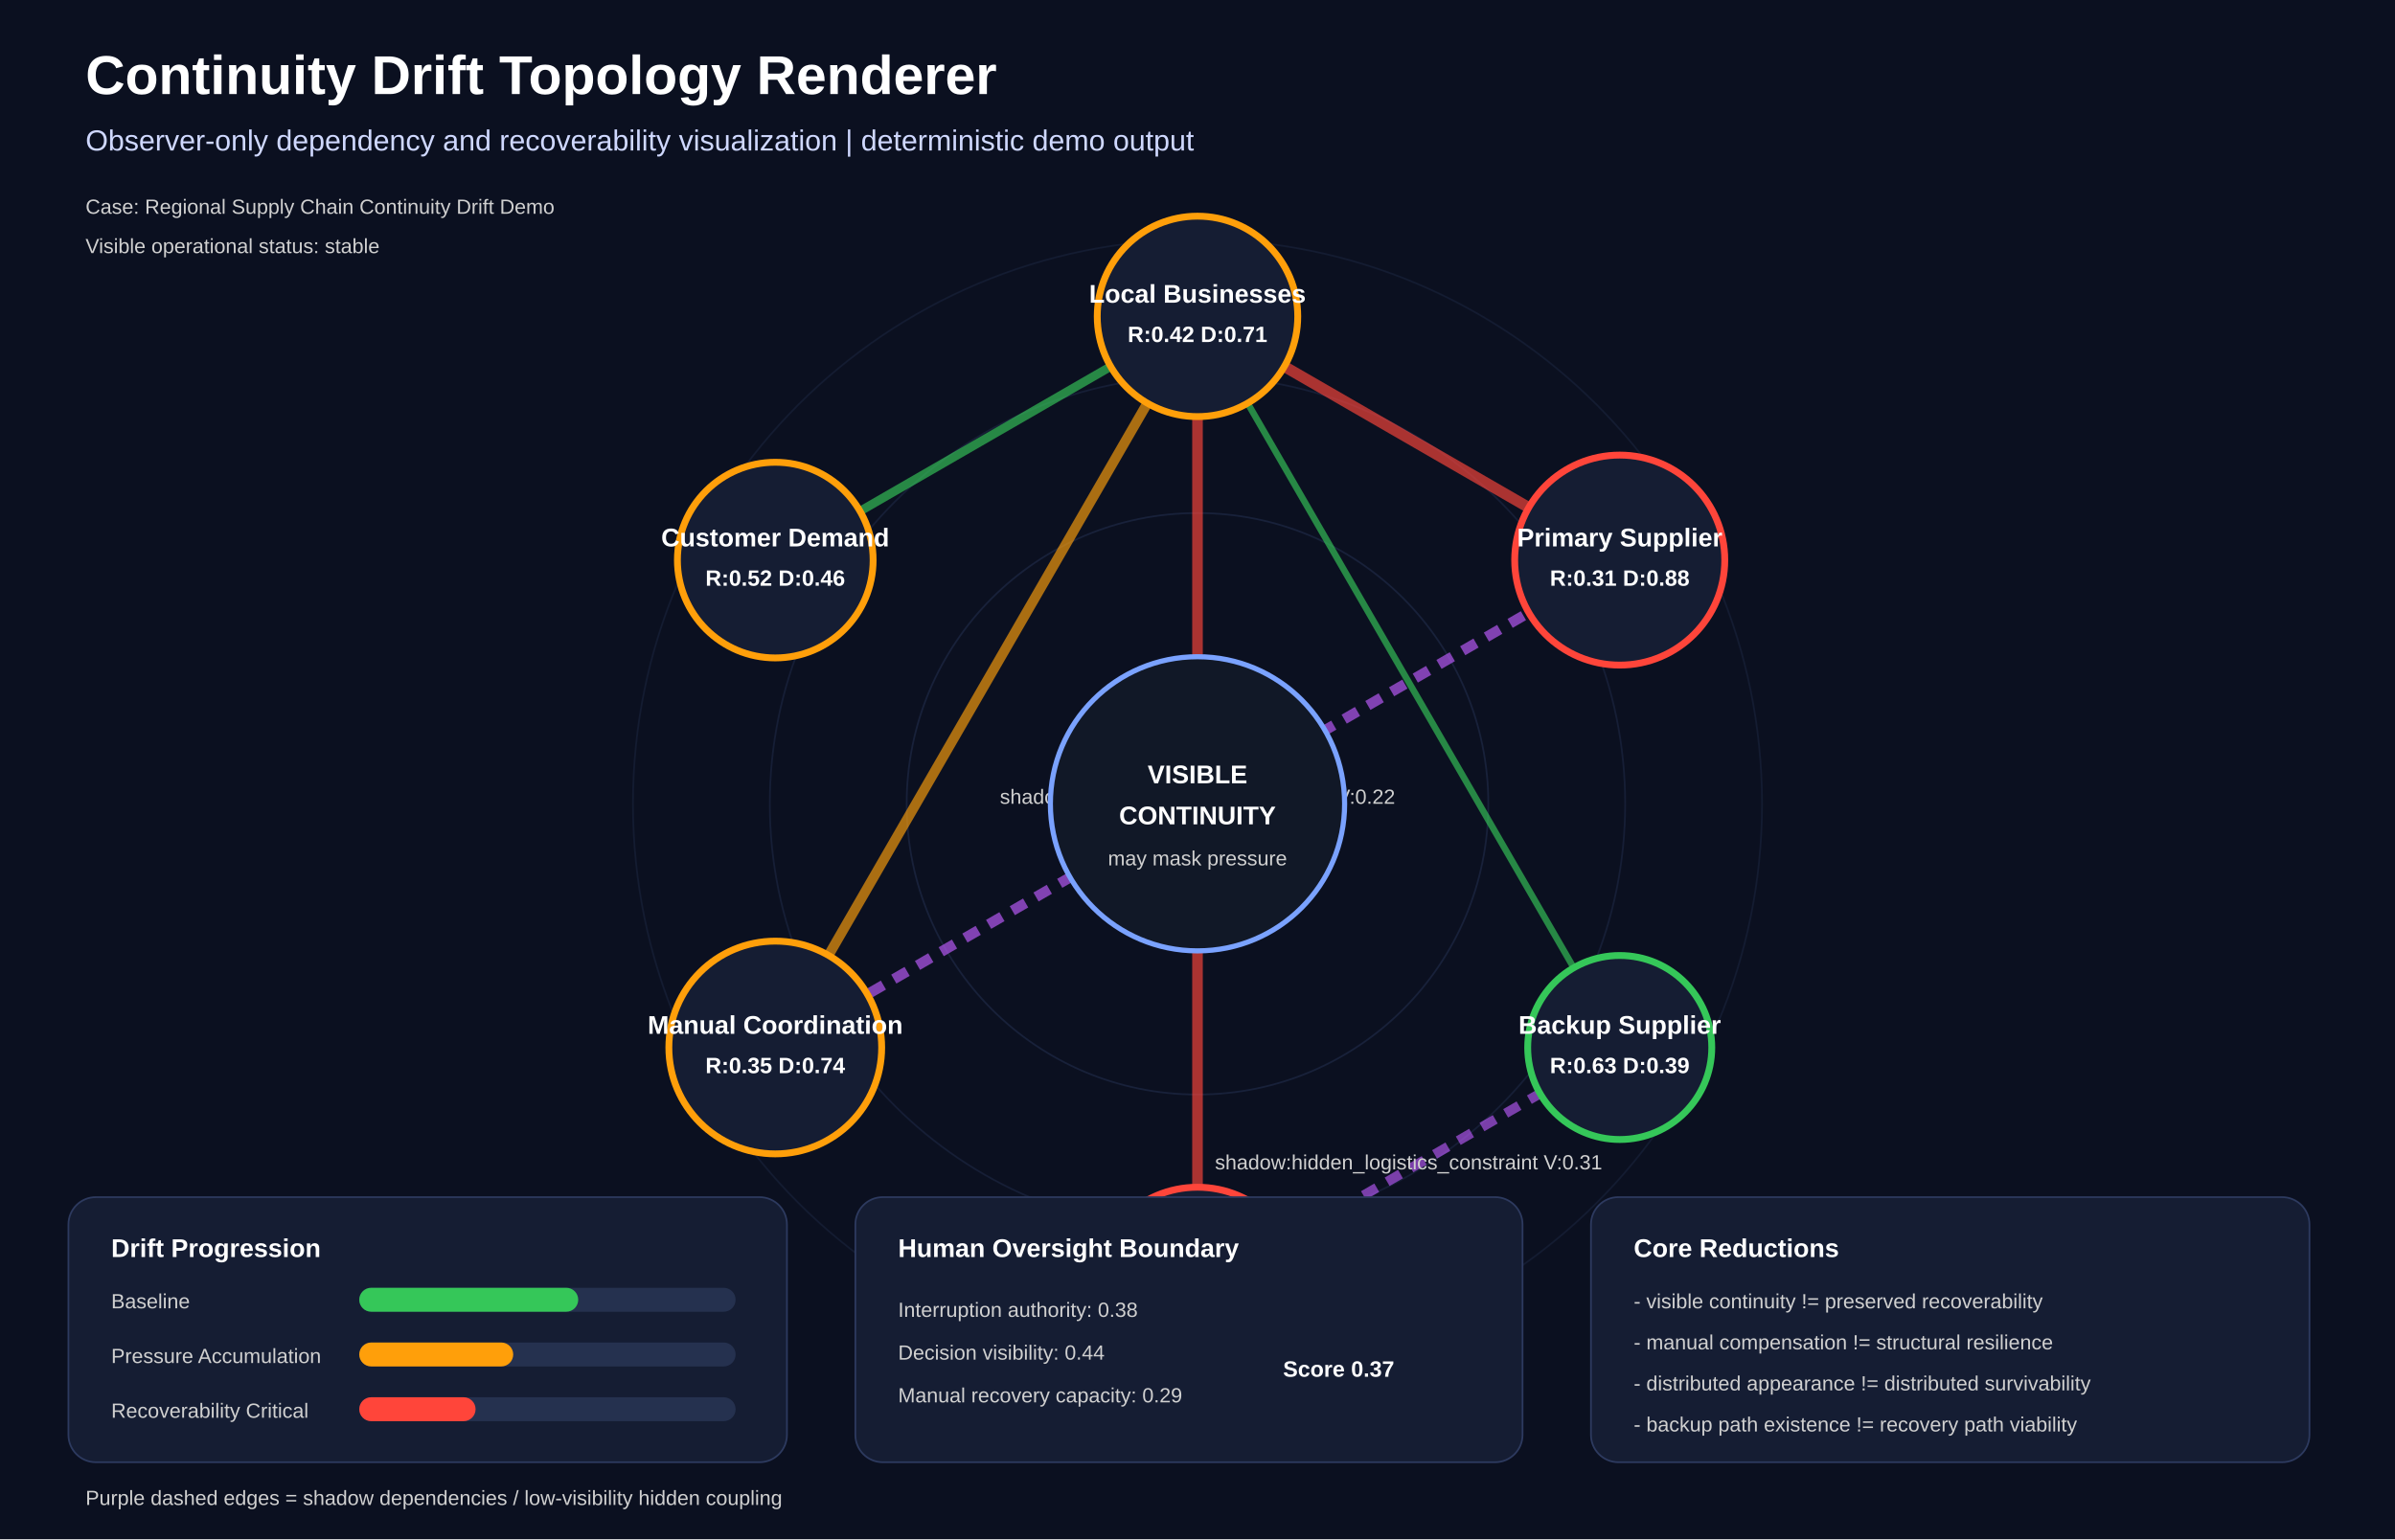
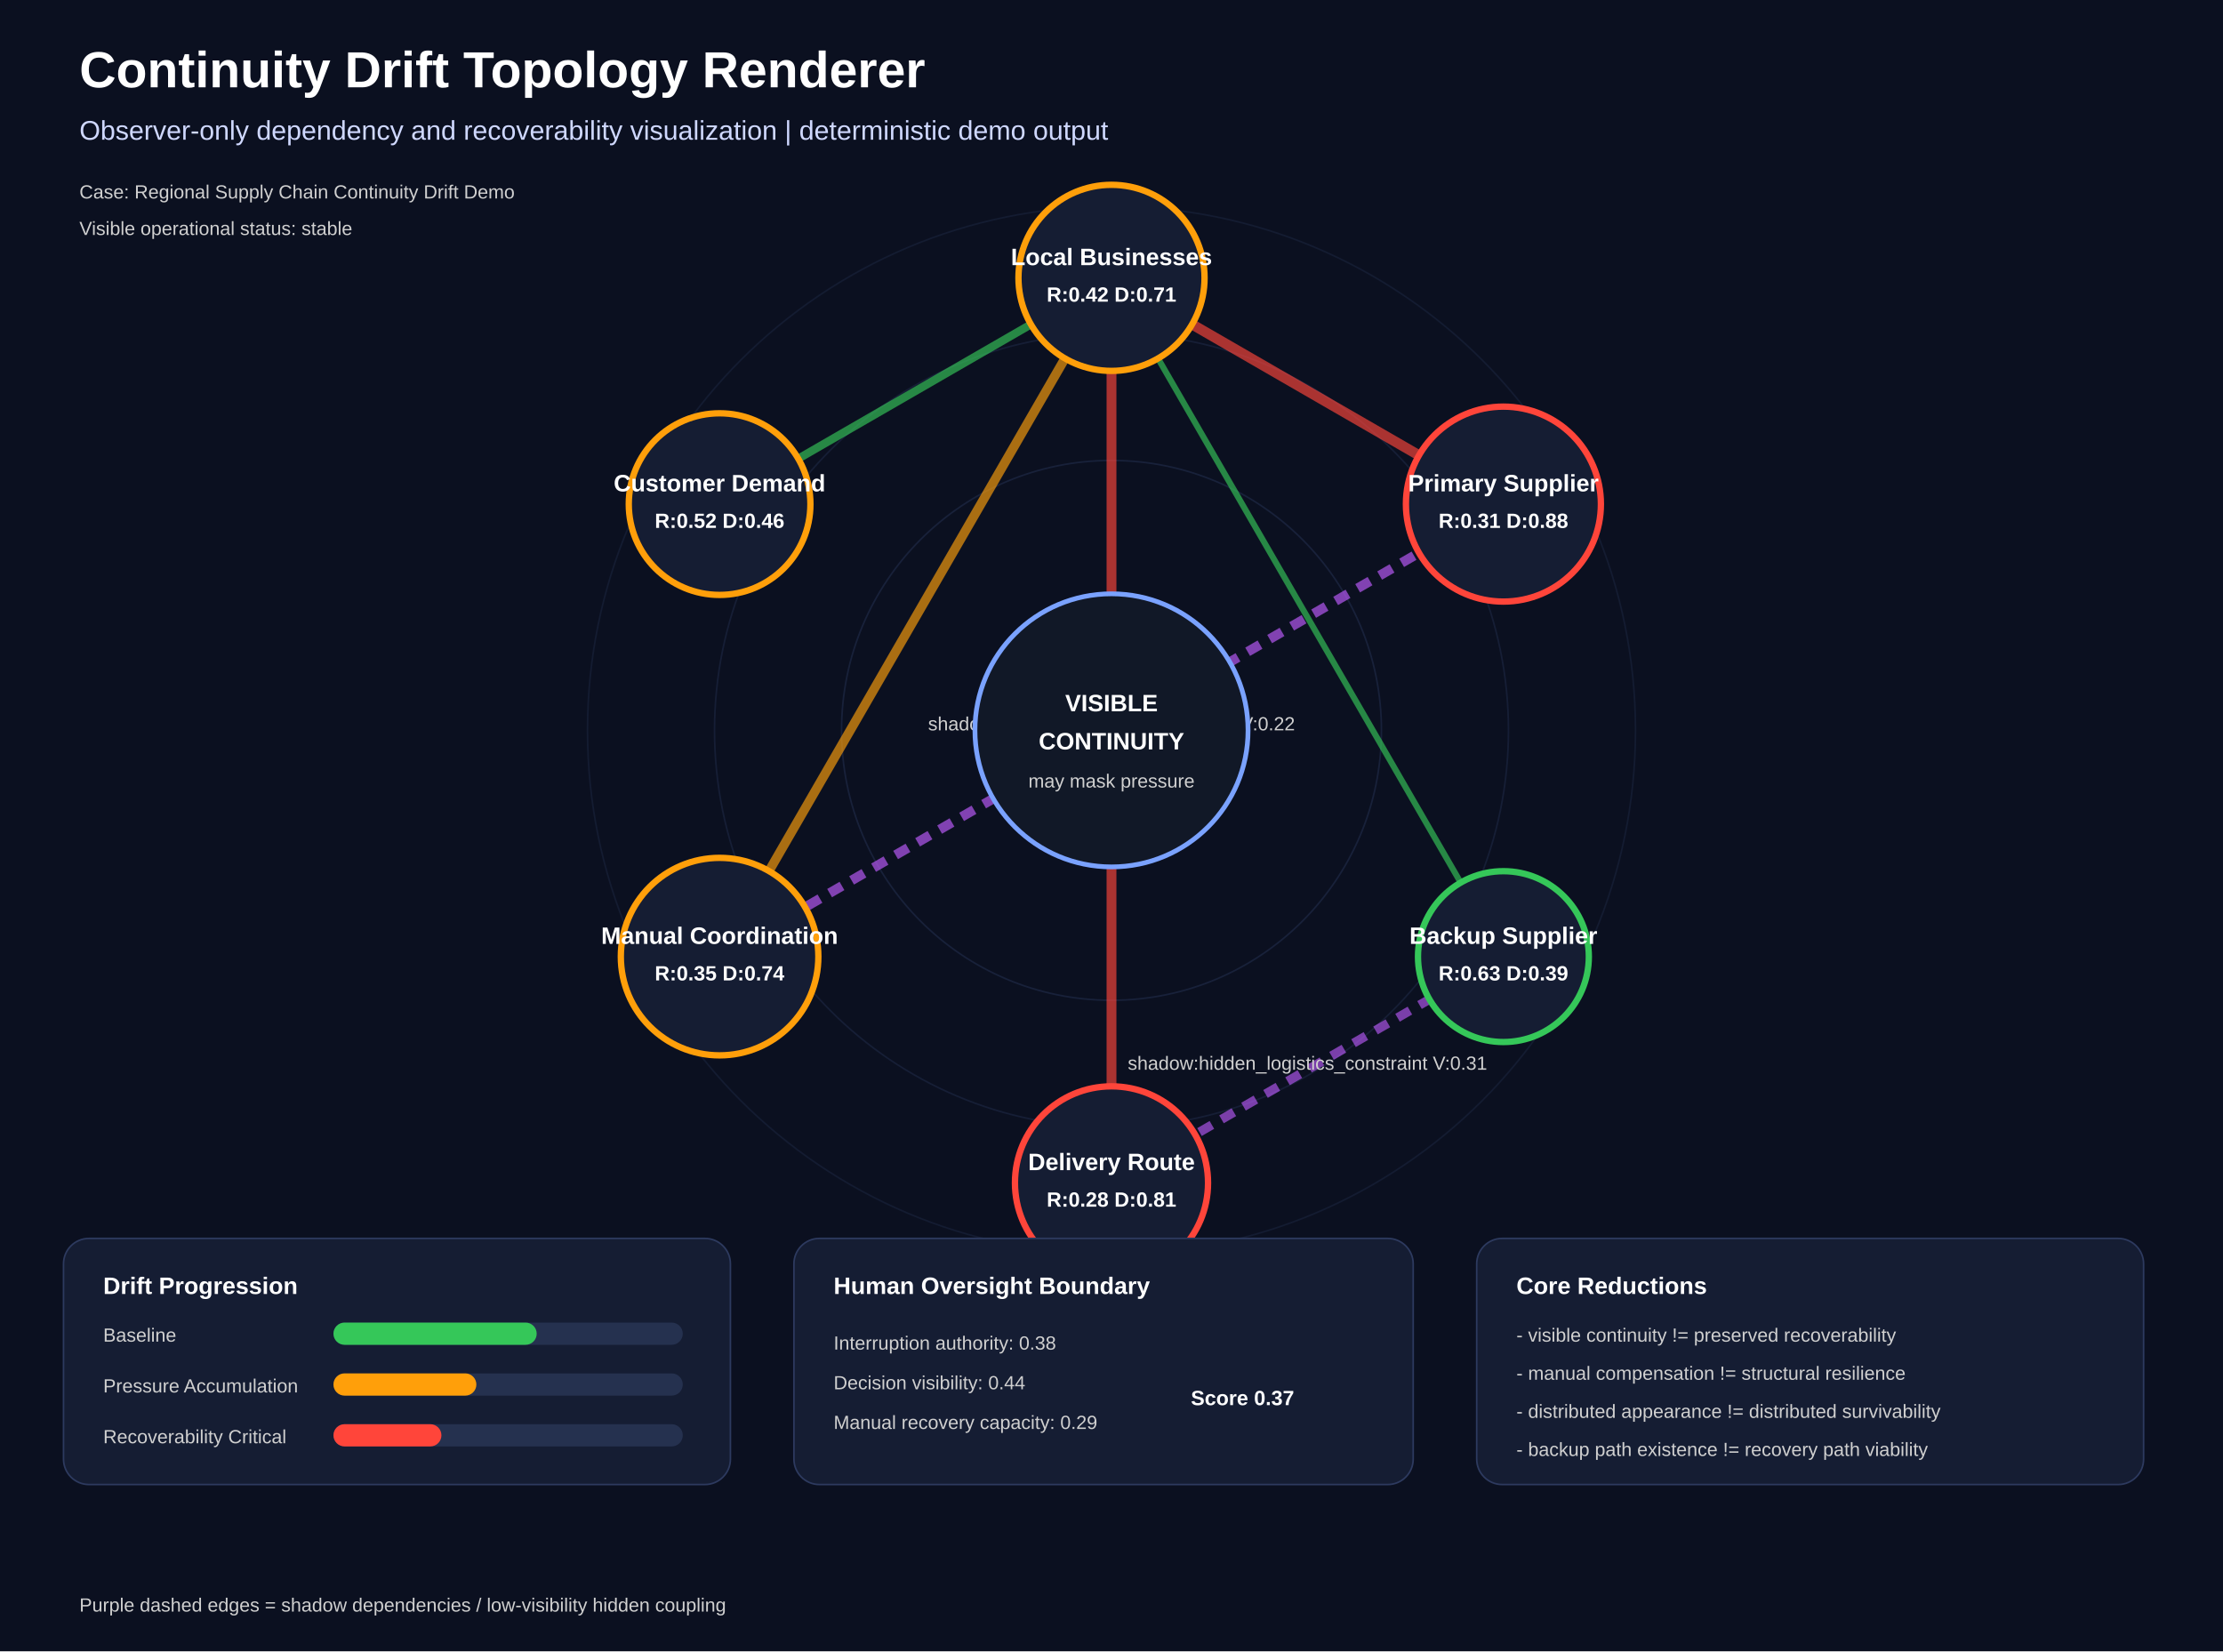
- <svg xmlns="http://www.w3.org/2000/svg" width="1400" height="900">
+ <svg xmlns="http://www.w3.org/2000/svg" width="1400" height="1040">
  <style>
    .title { font: bold 32px Arial, sans-serif; fill: #ffffff; }
    .subtitle { font: 17px Arial, sans-serif; fill: #cfd8ff; }
    .label { font: bold 15px Arial, sans-serif; fill: #ffffff; }
    .small { font: 12px Arial, sans-serif; fill: #d0d0d0; }
    .metric { font: bold 13px Arial, sans-serif; fill: #ffffff; }
  </style>
  <rect width="100%" height="100%" fill="#0b1020" />
  <text x="50" y="55" class="title">Continuity Drift Topology Renderer</text>
  <text x="50" y="88" class="subtitle">Observer-only dependency and recoverability visualization | deterministic demo output</text>
  <text x="50" y="125" class="small">Case: Regional Supply Chain Continuity Drift Demo</text>
  <text x="50" y="148" class="small">Visible operational status: stable</text>
-   <circle cx="700.0" cy="470.0" r="330" fill="none" stroke="#7aa2ff" stroke-width="1" opacity="0.08" />
-   <circle cx="700.0" cy="470.0" r="250" fill="none" stroke="#7aa2ff" stroke-width="1" opacity="0.1" />
-   <circle cx="700.0" cy="470.0" r="170" fill="none" stroke="#7aa2ff" stroke-width="1" opacity="0.12" />
-   <line x1="946.817" y1="327.5" x2="700.0" y2="185.0" stroke="#ff453a" stroke-width="6.45" opacity="0.65" />
-   <line x1="946.817" y1="612.5" x2="700.0" y2="185.0" stroke="#35c759" stroke-width="3.8" opacity="0.65" />
-   <line x1="700.0" y1="755.0" x2="700.0" y2="185.0" stroke="#ff453a" stroke-width="6.2" opacity="0.65" />
-   <line x1="453.183" y1="612.5" x2="700.0" y2="185.0" stroke="#ff9f0a" stroke-width="5.85" opacity="0.65" />
-   <line x1="453.183" y1="327.5" x2="700.0" y2="185.0" stroke="#35c759" stroke-width="5.1" opacity="0.65" />
-   <line x1="453.183" y1="612.5" x2="946.817" y2="327.5" stroke="#bf5cff" stroke-width="6.05" opacity="0.655" stroke-dasharray="9 7" />
-   <text x="700.0" y="470" class="small" text-anchor="middle" fill="#d8b4ff">shadow:undocumented_workaround V:0.22</text>
-   <line x1="700.0" y1="755.0" x2="946.817" y2="612.5" stroke="#bf5cff" stroke-width="5.7" opacity="0.62" stroke-dasharray="9 7" />
-   <text x="823.409" y="683.75" class="small" text-anchor="middle" fill="#d8b4ff">shadow:hidden_logistics_constraint V:0.31</text>
-   <circle cx="700.0" cy="185.0" r="58.6" fill="#151d33" stroke="#ff9f0a" stroke-width="4" />
-   <text x="700.0" y="177.0" class="label" text-anchor="middle">Local Businesses</text>
-   <text x="700.0" y="200.0" class="metric" text-anchor="middle">R:0.42 D:0.71</text>
-   <circle cx="946.817" cy="327.5" r="61.4" fill="#151d33" stroke="#ff453a" stroke-width="4" />
-   <text x="946.817" y="319.5" class="label" text-anchor="middle">Primary Supplier</text>
-   <text x="946.817" y="342.5" class="metric" text-anchor="middle">R:0.31 D:0.88</text>
-   <circle cx="946.817" cy="612.5" r="53.8" fill="#151d33" stroke="#35c759" stroke-width="4" />
-   <text x="946.817" y="604.5" class="label" text-anchor="middle">Backup Supplier</text>
-   <text x="946.817" y="627.5" class="metric" text-anchor="middle">R:0.63 D:0.39</text>
-   <circle cx="700.0" cy="755.0" r="60.8" fill="#151d33" stroke="#ff453a" stroke-width="4" />
-   <text x="700.0" y="747.0" class="label" text-anchor="middle">Delivery Route</text>
-   <text x="700.0" y="770.0" class="metric" text-anchor="middle">R:0.28 D:0.81</text>
-   <circle cx="453.183" cy="612.5" r="62.2" fill="#151d33" stroke="#ff9f0a" stroke-width="4" />
-   <text x="453.183" y="604.5" class="label" text-anchor="middle">Manual Coordination</text>
-   <text x="453.183" y="627.5" class="metric" text-anchor="middle">R:0.35 D:0.74</text>
-   <circle cx="453.183" cy="327.5" r="57.2" fill="#151d33" stroke="#ff9f0a" stroke-width="4" />
-   <text x="453.183" y="319.5" class="label" text-anchor="middle">Customer Demand</text>
-   <text x="453.183" y="342.5" class="metric" text-anchor="middle">R:0.52 D:0.46</text>
-   <circle cx="700.0" cy="470.0" r="86" fill="#111827" stroke="#7aa2ff" stroke-width="3" />
-   <text x="700.0" y="458.0" class="label" text-anchor="middle">VISIBLE</text>
-   <text x="700.0" y="482.0" class="label" text-anchor="middle">CONTINUITY</text>
-   <text x="700.0" y="506.0" class="small" text-anchor="middle">may mask pressure</text>
-   <rect x="40" y="700" width="420" height="155" rx="16" fill="#151d33" stroke="#2d3a5f" />
-   <text x="65" y="735" class="label">Drift Progression</text>
-   <text x="65" y="765" class="small">Baseline</text>
-   <rect x="210" y="753" width="220" height="14" rx="7" fill="#25314f" />
-   <rect x="210" y="753" width="128" height="14" rx="7" fill="#35c759" />
-   <text x="65" y="797" class="small">Pressure Accumulation</text>
-   <rect x="210" y="785" width="220" height="14" rx="7" fill="#25314f" />
-   <rect x="210" y="785" width="90" height="14" rx="7" fill="#ff9f0a" />
-   <text x="65" y="829" class="small">Recoverability Critical</text>
-   <rect x="210" y="817" width="220" height="14" rx="7" fill="#25314f" />
-   <rect x="210" y="817" width="68" height="14" rx="7" fill="#ff453a" />
-   <rect x="500" y="700" width="390" height="155" rx="16" fill="#151d33" stroke="#2d3a5f" />
-   <text x="525" y="735" class="label">Human Oversight Boundary</text>
-   <text x="525" y="770" class="small">Interruption authority: 0.38</text>
-   <text x="525" y="795" class="small">Decision visibility: 0.44</text>
-   <text x="525" y="820" class="small">Manual recovery capacity: 0.29</text>
-   <text x="750" y="805" class="metric" fill="#ff9f0a">Score 0.37</text>
-   <rect x="930" y="700" width="420" height="155" rx="16" fill="#151d33" stroke="#2d3a5f" />
-   <text x="955" y="735" class="label">Core Reductions</text>
-   <text x="955" y="765" class="small">- visible continuity != preserved recoverability</text>
-   <text x="955" y="789" class="small">- manual compensation != structural resilience</text>
-   <text x="955" y="813" class="small">- distributed appearance != distributed survivability</text>
-   <text x="955" y="837" class="small">- backup path existence != recovery path viability</text>
-   <text x="50" y="880" class="small">Purple dashed edges = shadow dependencies / low-visibility hidden coupling</text>
+   <circle cx="700.0" cy="460.0" r="330" fill="none" stroke="#7aa2ff" stroke-width="1" opacity="0.08" />
+   <circle cx="700.0" cy="460.0" r="250" fill="none" stroke="#7aa2ff" stroke-width="1" opacity="0.1" />
+   <circle cx="700.0" cy="460.0" r="170" fill="none" stroke="#7aa2ff" stroke-width="1" opacity="0.12" />
+   <line x1="946.817" y1="317.5" x2="700.0" y2="175.0" stroke="#ff453a" stroke-width="6.45" opacity="0.65" />
+   <line x1="946.817" y1="602.5" x2="700.0" y2="175.0" stroke="#35c759" stroke-width="3.8" opacity="0.65" />
+   <line x1="700.0" y1="745.0" x2="700.0" y2="175.0" stroke="#ff453a" stroke-width="6.2" opacity="0.65" />
+   <line x1="453.183" y1="602.5" x2="700.0" y2="175.0" stroke="#ff9f0a" stroke-width="5.85" opacity="0.65" />
+   <line x1="453.183" y1="317.5" x2="700.0" y2="175.0" stroke="#35c759" stroke-width="5.1" opacity="0.65" />
+   <line x1="453.183" y1="602.5" x2="946.817" y2="317.5" stroke="#bf5cff" stroke-width="6.05" opacity="0.655" stroke-dasharray="9 7" />
+   <text x="700.0" y="460" class="small" text-anchor="middle" fill="#d8b4ff">shadow:undocumented_workaround V:0.22</text>
+   <line x1="700.0" y1="745.0" x2="946.817" y2="602.5" stroke="#bf5cff" stroke-width="5.7" opacity="0.62" stroke-dasharray="9 7" />
+   <text x="823.409" y="673.75" class="small" text-anchor="middle" fill="#d8b4ff">shadow:hidden_logistics_constraint V:0.31</text>
+   <circle cx="700.0" cy="175.0" r="58.6" fill="#151d33" stroke="#ff9f0a" stroke-width="4" />
+   <text x="700.0" y="167.0" class="label" text-anchor="middle">Local Businesses</text>
+   <text x="700.0" y="190.0" class="metric" text-anchor="middle">R:0.42 D:0.71</text>
+   <circle cx="946.817" cy="317.5" r="61.4" fill="#151d33" stroke="#ff453a" stroke-width="4" />
+   <text x="946.817" y="309.5" class="label" text-anchor="middle">Primary Supplier</text>
+   <text x="946.817" y="332.5" class="metric" text-anchor="middle">R:0.31 D:0.88</text>
+   <circle cx="946.817" cy="602.5" r="53.8" fill="#151d33" stroke="#35c759" stroke-width="4" />
+   <text x="946.817" y="594.5" class="label" text-anchor="middle">Backup Supplier</text>
+   <text x="946.817" y="617.5" class="metric" text-anchor="middle">R:0.63 D:0.39</text>
+   <circle cx="700.0" cy="745.0" r="60.8" fill="#151d33" stroke="#ff453a" stroke-width="4" />
+   <text x="700.0" y="737.0" class="label" text-anchor="middle">Delivery Route</text>
+   <text x="700.0" y="760.0" class="metric" text-anchor="middle">R:0.28 D:0.81</text>
+   <circle cx="453.183" cy="602.5" r="62.2" fill="#151d33" stroke="#ff9f0a" stroke-width="4" />
+   <text x="453.183" y="594.5" class="label" text-anchor="middle">Manual Coordination</text>
+   <text x="453.183" y="617.5" class="metric" text-anchor="middle">R:0.35 D:0.74</text>
+   <circle cx="453.183" cy="317.5" r="57.2" fill="#151d33" stroke="#ff9f0a" stroke-width="4" />
+   <text x="453.183" y="309.5" class="label" text-anchor="middle">Customer Demand</text>
+   <text x="453.183" y="332.5" class="metric" text-anchor="middle">R:0.52 D:0.46</text>
+   <circle cx="700.0" cy="460.0" r="86" fill="#111827" stroke="#7aa2ff" stroke-width="3" />
+   <text x="700.0" y="448.0" class="label" text-anchor="middle">VISIBLE</text>
+   <text x="700.0" y="472.0" class="label" text-anchor="middle">CONTINUITY</text>
+   <text x="700.0" y="496.0" class="small" text-anchor="middle">may mask pressure</text>
+   <rect x="40" y="780" width="420" height="155" rx="16" fill="#151d33" stroke="#2d3a5f" />
+   <text x="65" y="815" class="label">Drift Progression</text>
+   <text x="65" y="845" class="small">Baseline</text>
+   <rect x="210" y="833" width="220" height="14" rx="7" fill="#25314f" />
+   <rect x="210" y="833" width="128" height="14" rx="7" fill="#35c759" />
+   <text x="65" y="877" class="small">Pressure Accumulation</text>
+   <rect x="210" y="865" width="220" height="14" rx="7" fill="#25314f" />
+   <rect x="210" y="865" width="90" height="14" rx="7" fill="#ff9f0a" />
+   <text x="65" y="909" class="small">Recoverability Critical</text>
+   <rect x="210" y="897" width="220" height="14" rx="7" fill="#25314f" />
+   <rect x="210" y="897" width="68" height="14" rx="7" fill="#ff453a" />
+   <rect x="500" y="780" width="390" height="155" rx="16" fill="#151d33" stroke="#2d3a5f" />
+   <text x="525" y="815" class="label">Human Oversight Boundary</text>
+   <text x="525" y="850" class="small">Interruption authority: 0.38</text>
+   <text x="525" y="875" class="small">Decision visibility: 0.44</text>
+   <text x="525" y="900" class="small">Manual recovery capacity: 0.29</text>
+   <text x="750" y="885" class="metric" fill="#ff9f0a">Score 0.37</text>
+   <rect x="930" y="780" width="420" height="155" rx="16" fill="#151d33" stroke="#2d3a5f" />
+   <text x="955" y="815" class="label">Core Reductions</text>
+   <text x="955" y="845" class="small">- visible continuity != preserved recoverability</text>
+   <text x="955" y="869" class="small">- manual compensation != structural resilience</text>
+   <text x="955" y="893" class="small">- distributed appearance != distributed survivability</text>
+   <text x="955" y="917" class="small">- backup path existence != recovery path viability</text>
+   <text x="50" y="1015" class="small">Purple dashed edges = shadow dependencies / low-visibility hidden coupling</text>
</svg>
